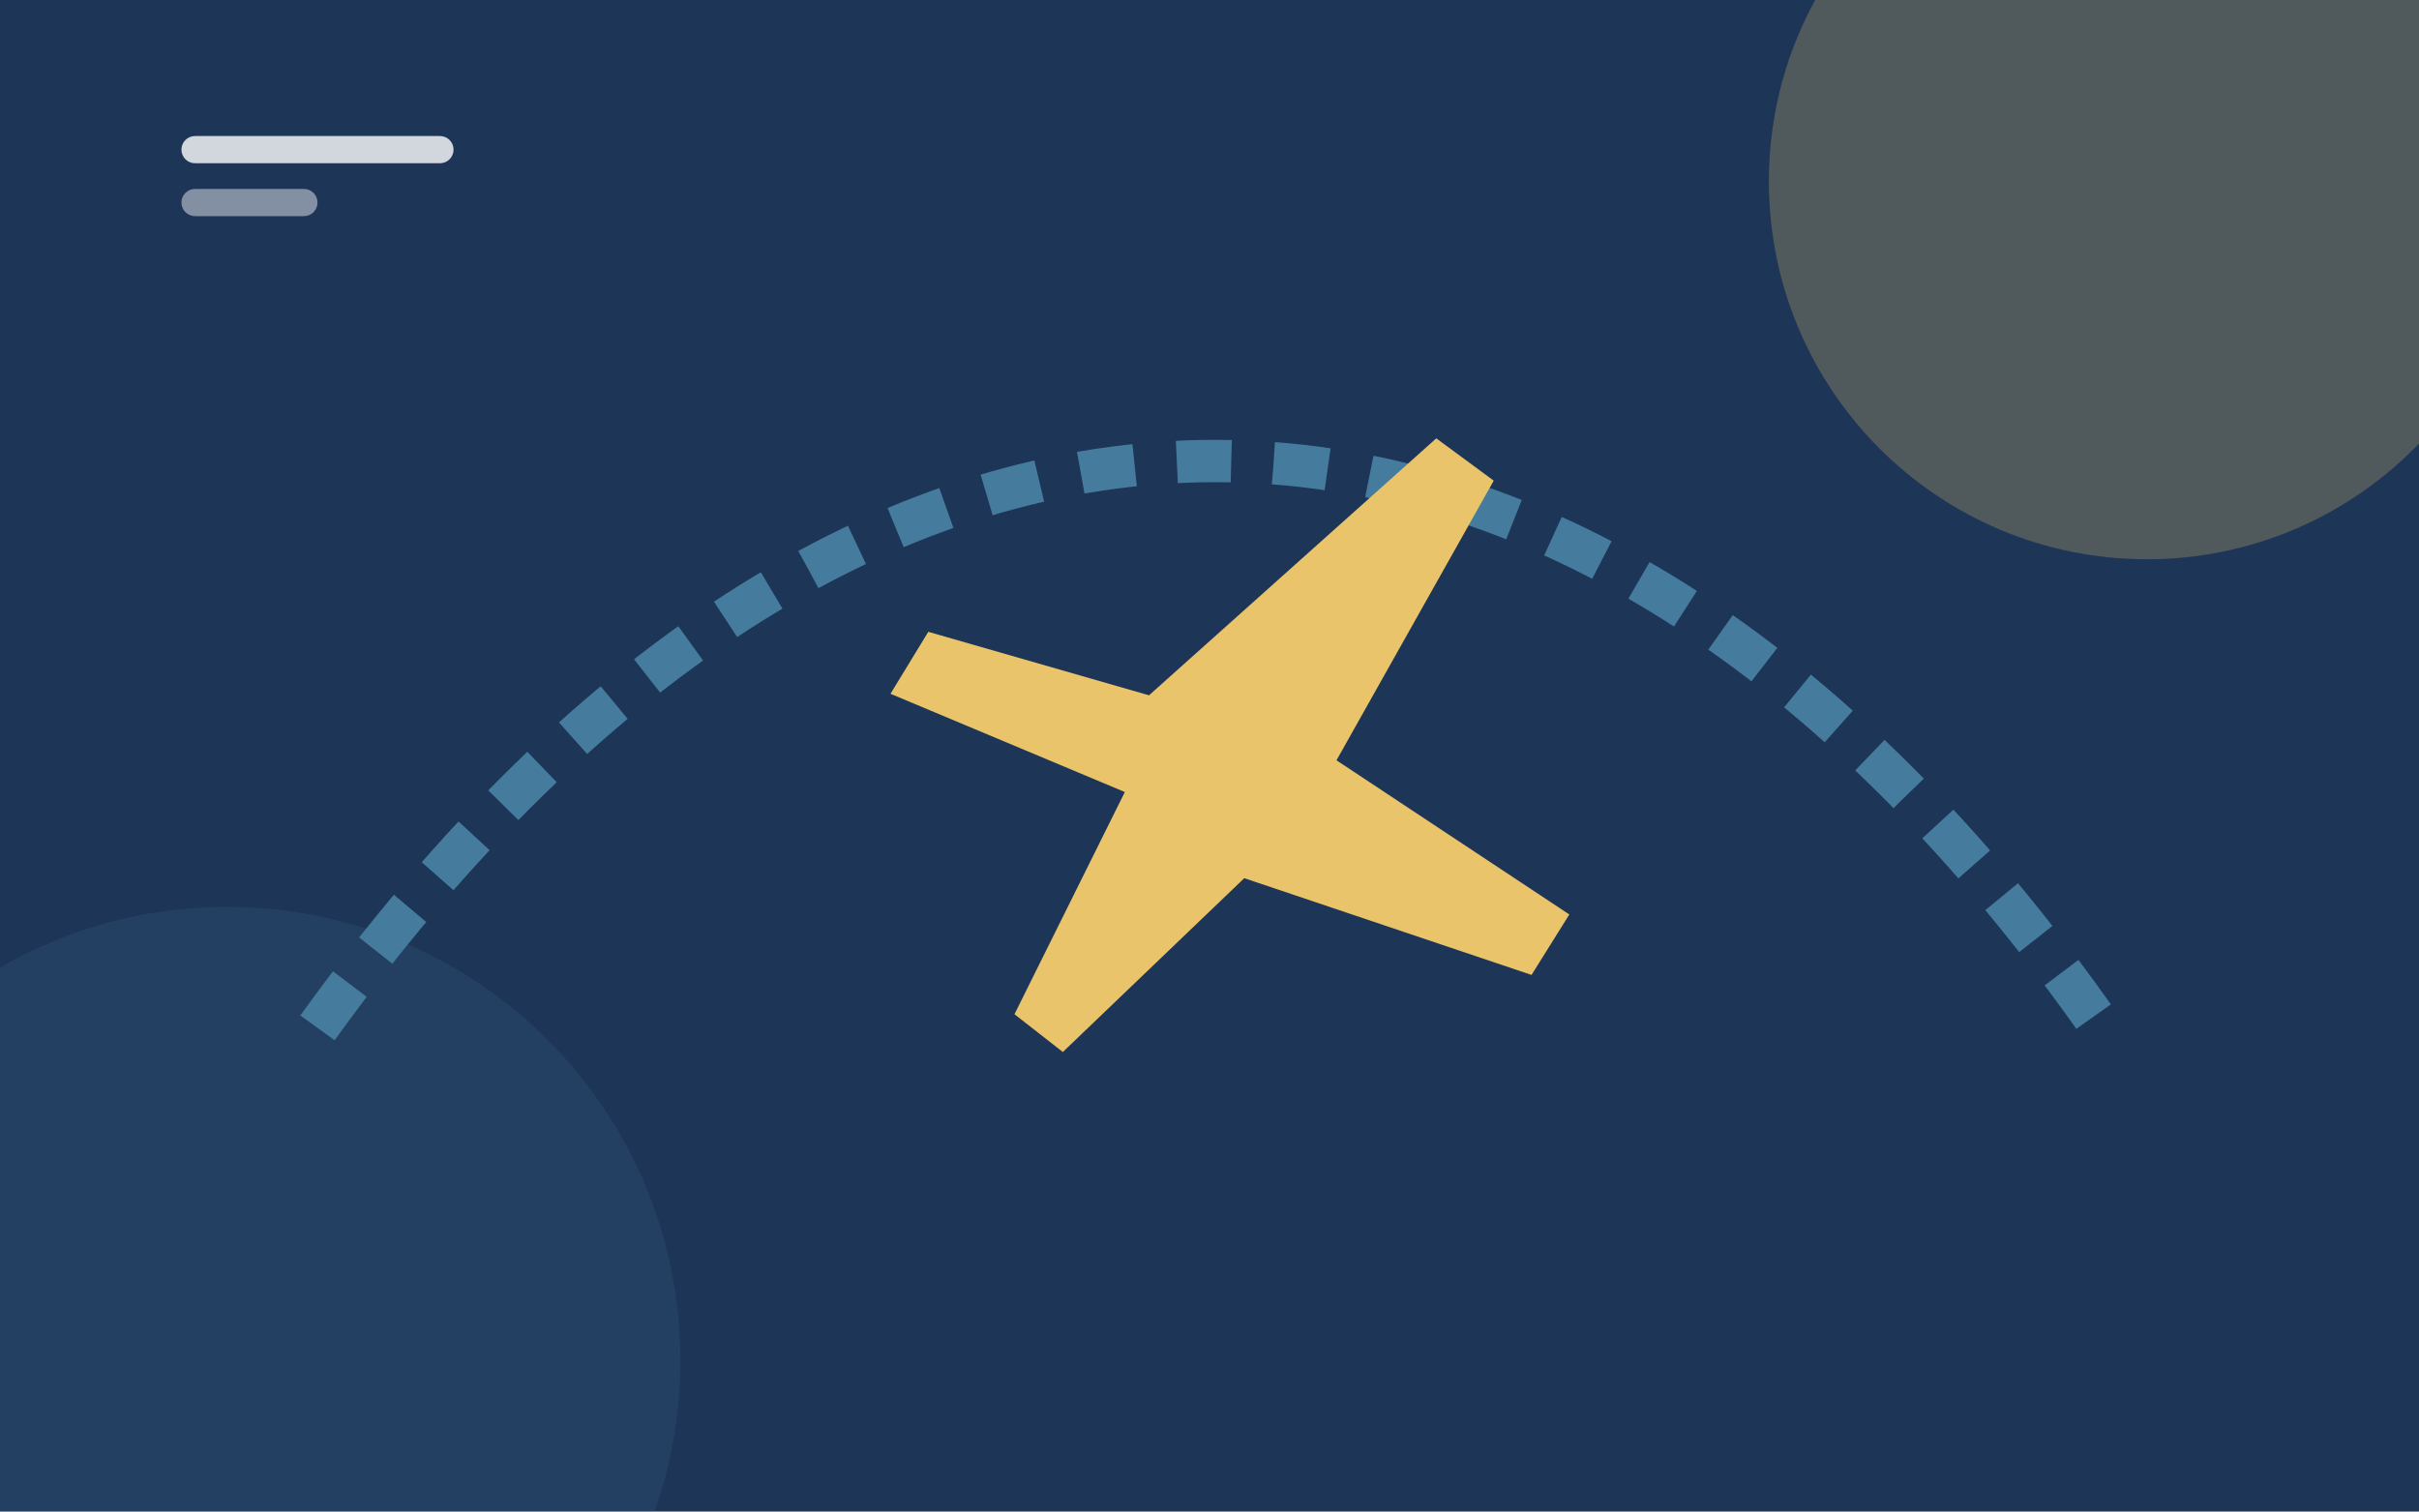
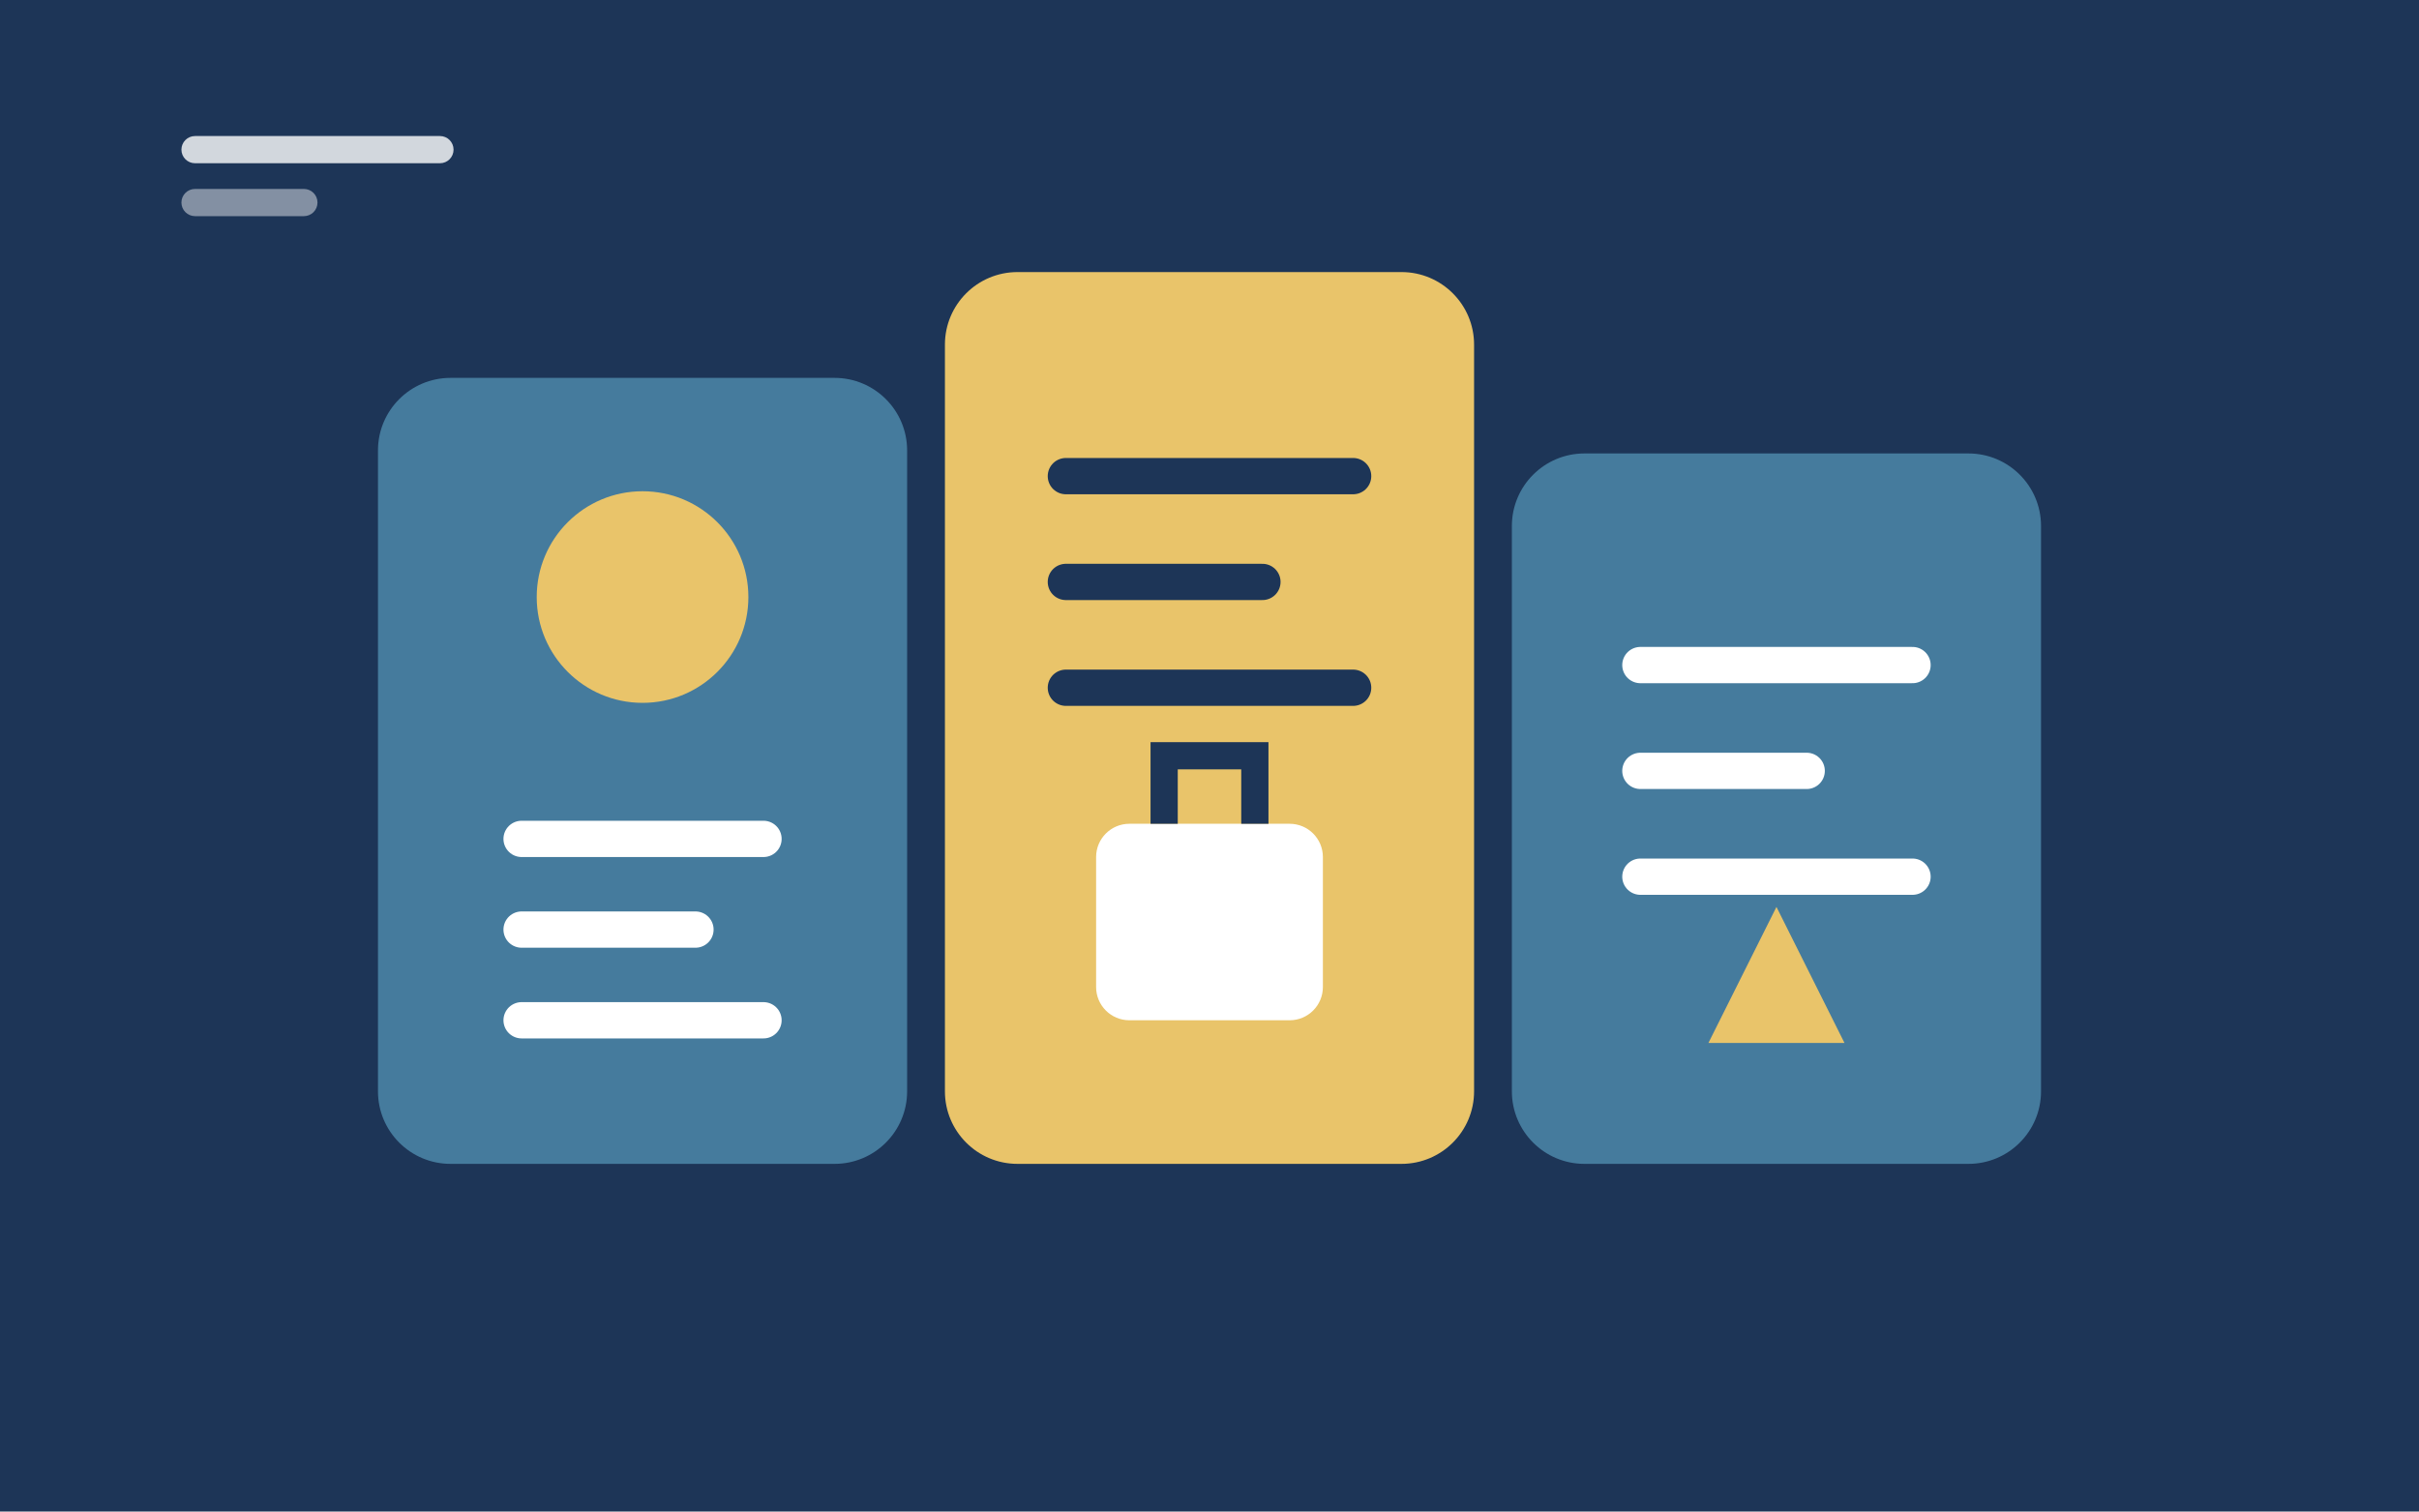
<svg xmlns="http://www.w3.org/2000/svg" width="1600" height="1000" viewBox="0 0 1600 1000">
  <rect width="1600" height="1000" fill="#1d3557" />
-   <circle cx="1420" cy="120" r="250" fill="#e9c46a" opacity=".25" />
-   <circle cx="150" cy="900" r="300" fill="#457b9d" opacity=".16" />
-   <path d="M210 680C570 180 1040 180 1390 680" fill="none" stroke="#457b9d" stroke-width="28" stroke-dasharray="36 28" />
-   <path d="M760 460l190-170 38 28-104 185 154 102-25 40-190-64-120 115-32-25 73-147-155-65 25-41z" fill="#e9c46a" />
+   <g transform="translate(250 250)">
+     <rect width="350" height="520" rx="48" fill="#457b9d" />
+     <circle cx="175" cy="145" r="70" fill="#e9c46a" />
+     <path d="M95 305h160M95 365h115M95 425h160" stroke="#fff" stroke-width="24" stroke-linecap="round" />
+   </g>
+   <g transform="translate(625 180)">
+     <rect width="350" height="590" rx="48" fill="#e9c46a" />
+     <path d="M80 135h190M80 205h130M80 275h190" stroke="#1d3557" stroke-width="24" stroke-linecap="round" />
+     <rect x="100" y="365" width="150" height="130" rx="22" fill="#fff" />
+     <path d="M145 365v-45h60v45" fill="none" stroke="#1d3557" stroke-width="18" />
+   </g>
+   <g transform="translate(1000 300)">
+     <rect width="350" height="470" rx="48" fill="#457b9d" />
+     <path d="M85 140h180M85 210h110M85 280h180" stroke="#fff" stroke-width="24" stroke-linecap="round" />
+     <path d="M130 390l45-90 45 90z" fill="#e9c46a" />
+   </g>
  <rect x="120" y="90" width="180" height="18" rx="9" fill="#fff" opacity=".8" />
  <rect x="120" y="125" width="90" height="18" rx="9" fill="#fff" opacity=".45" />
</svg>
